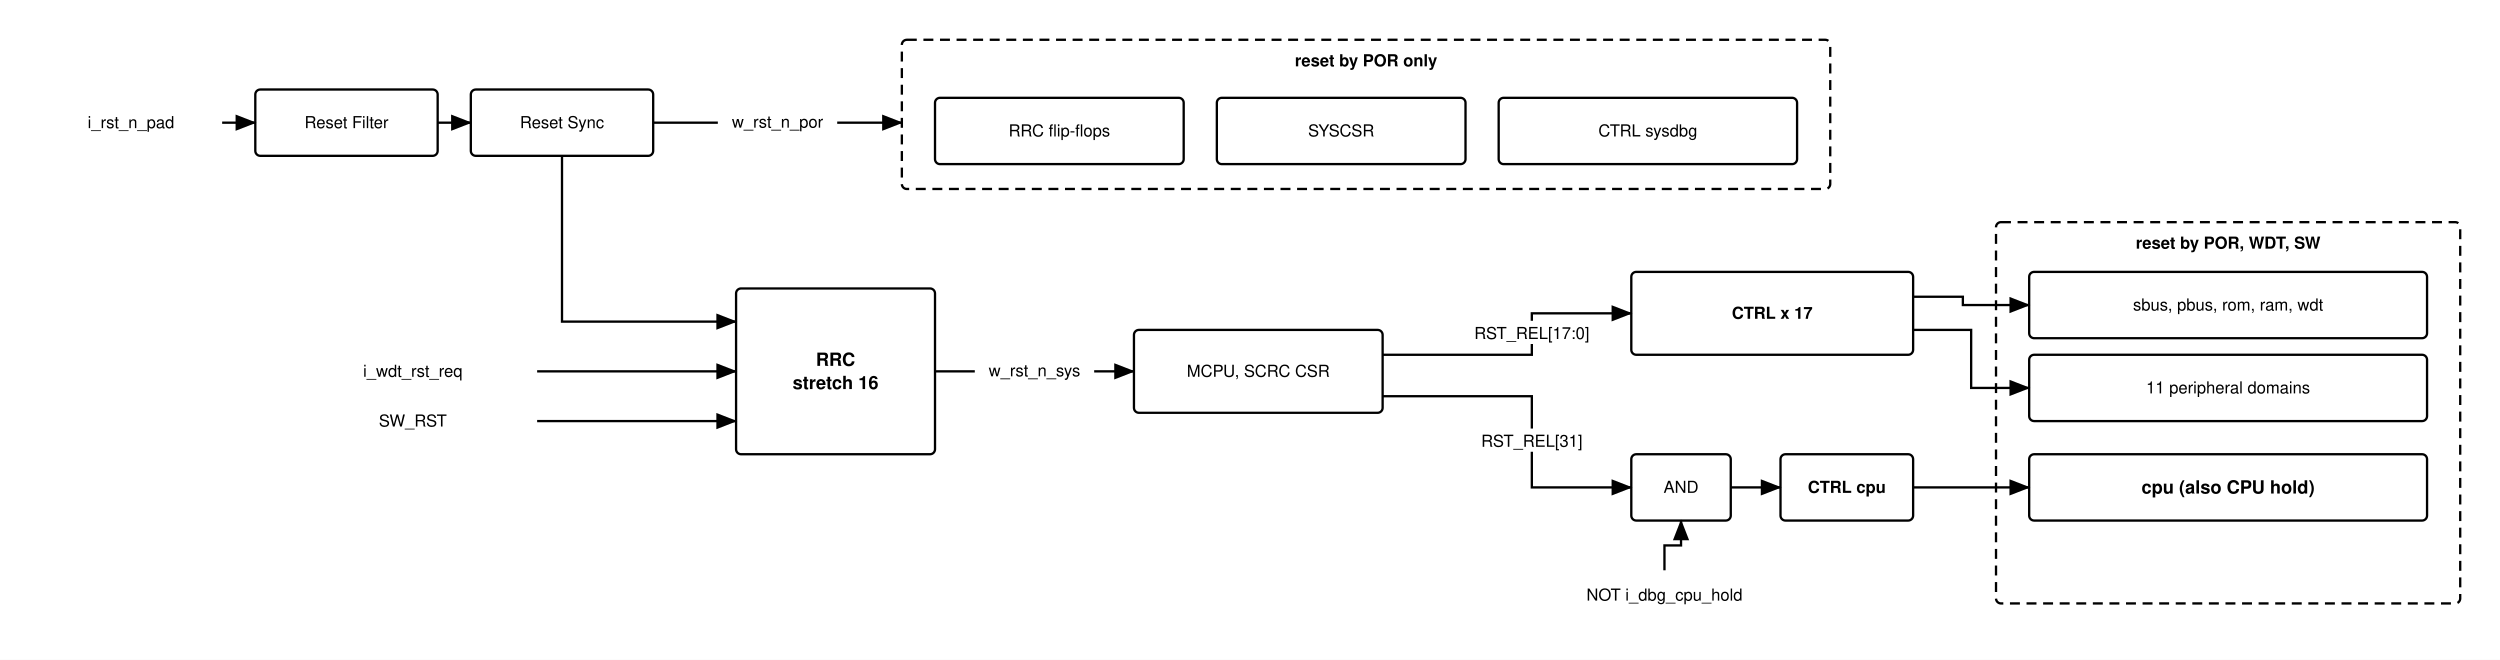
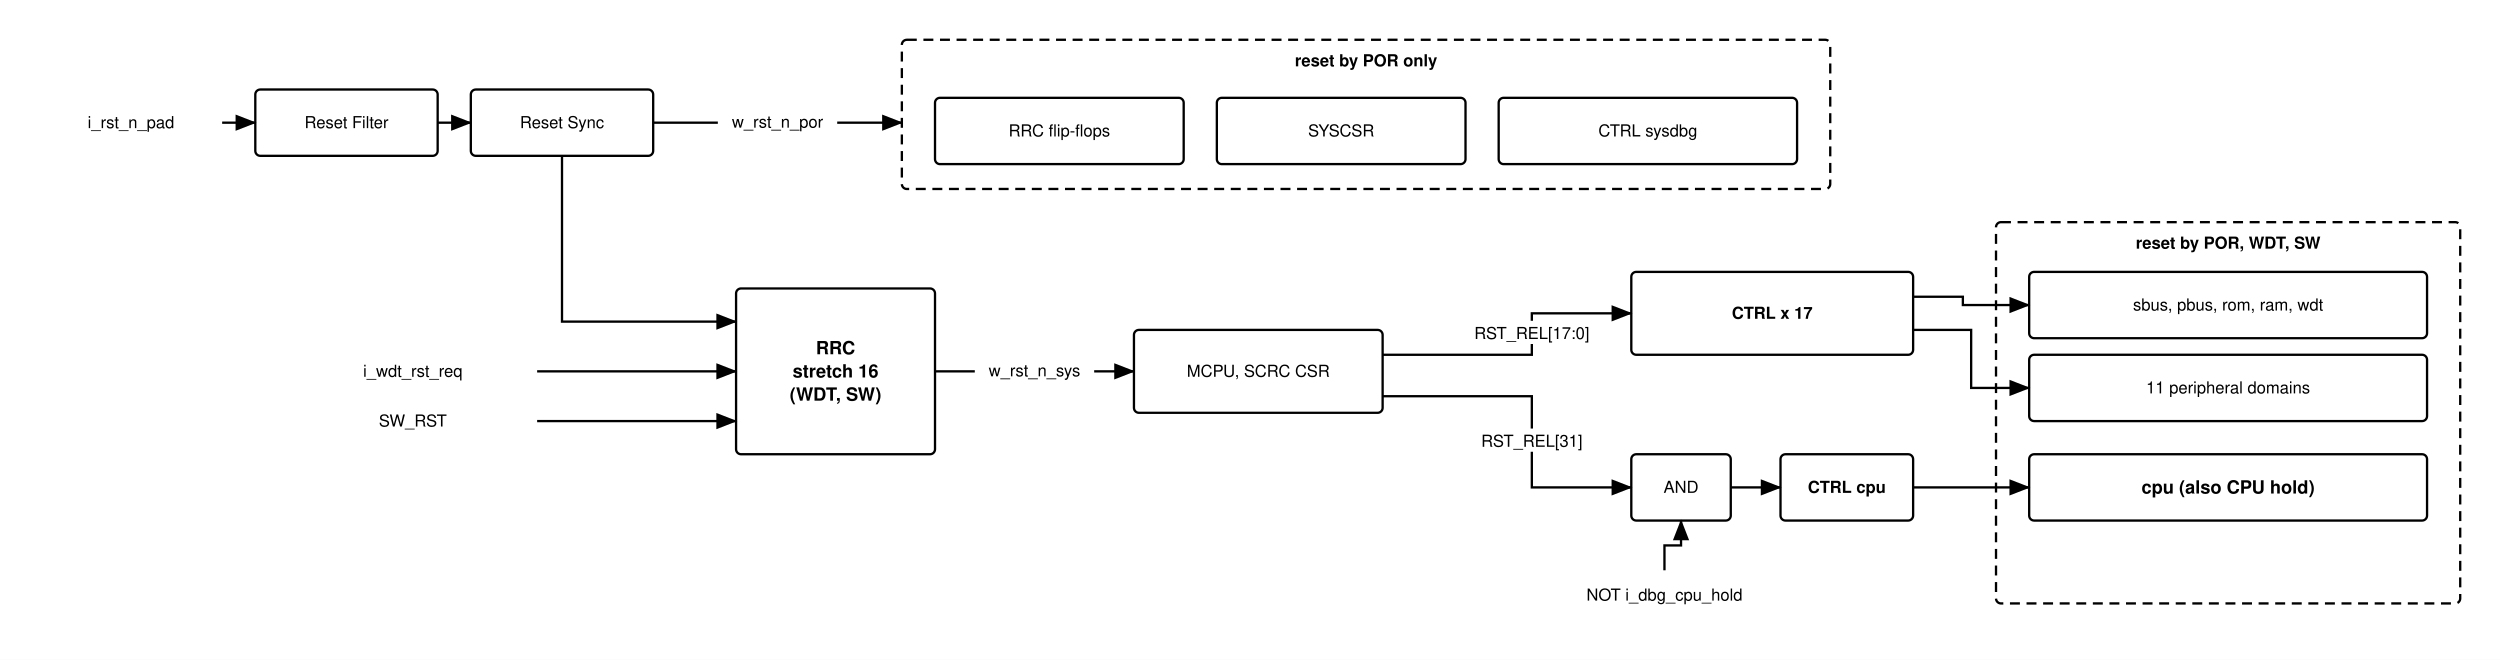
<svg xmlns="http://www.w3.org/2000/svg" width="1508" height="398" viewBox="-24 -14 1508 398" font-family="Helvetica,Arial,sans-serif">
  <defs>
    <marker id="ah" markerWidth="9" markerHeight="7" refX="8.5" refY="3.5" orient="auto">
      <polygon points="0 0, 9 3.5, 0 7" fill="#000000" />
    </marker>
    <marker id="ahs" markerWidth="9" markerHeight="7" refX="0.5" refY="3.5" orient="auto">
      <polygon points="9 0, 0 3.5, 9 7" fill="#000000" />
    </marker>
  </defs>
  <rect x="-24" y="-14" width="1508" height="398" fill="#ffffff" />
  <rect x="0" y="40" width="110" height="40" rx="3" fill="none" stroke="none" stroke-width="0" />
  <rect x="130" y="40" width="110" height="40" rx="3" fill="#ffffff" stroke="#000000" stroke-width="1.4" />
  <rect x="260" y="40" width="110" height="40" rx="3" fill="#ffffff" stroke="#000000" stroke-width="1.4" />
  <rect x="520" y="10" width="560" height="90" rx="3" fill="none" stroke="#000000" stroke-width="1.4" stroke-dasharray="6 4" />
  <rect x="540" y="45" width="150" height="40" rx="3" fill="#ffffff" stroke="#000000" stroke-width="1.4" />
  <rect x="710" y="45" width="150" height="40" rx="3" fill="#ffffff" stroke="#000000" stroke-width="1.4" />
  <rect x="880" y="45" width="180" height="40" rx="3" fill="#ffffff" stroke="#000000" stroke-width="1.4" />
  <rect x="150" y="195" width="150" height="30" rx="3" fill="none" stroke="none" stroke-width="0" />
  <rect x="150" y="225" width="150" height="30" rx="3" fill="none" stroke="none" stroke-width="0" />
  <rect x="420" y="160" width="120" height="100" rx="3" fill="#ffffff" stroke="#000000" stroke-width="1.4" />
  <rect x="660" y="185" width="150" height="50" rx="3" fill="#ffffff" stroke="#000000" stroke-width="1.4" />
  <rect x="960" y="150" width="170" height="50" rx="3" fill="#ffffff" stroke="#000000" stroke-width="1.4" />
  <rect x="960" y="260" width="60" height="40" rx="3" fill="#ffffff" stroke="#000000" stroke-width="1.4" />
  <rect x="1050" y="260" width="80" height="40" rx="3" fill="#ffffff" stroke="#000000" stroke-width="1.4" />
  <rect x="1180" y="120" width="280" height="230" rx="3" fill="none" stroke="#000000" stroke-width="1.4" stroke-dasharray="6 4" />
  <rect x="1200" y="150" width="240" height="40" rx="3" fill="#ffffff" stroke="#000000" stroke-width="1.4" />
  <rect x="1200" y="200" width="240" height="40" rx="3" fill="#ffffff" stroke="#000000" stroke-width="1.4" />
  <rect x="1200" y="260" width="240" height="40" rx="3" fill="#ffffff" stroke="#000000" stroke-width="1.4" />
  <rect x="870" y="330" width="220" height="30" rx="3" fill="none" stroke="none" stroke-width="0" />
  <polyline points="110.0,60.0 130.0,60.0" fill="none" stroke="#000000" stroke-width="1.4" marker-end="url(#ah)" />
  <polyline points="240.0,60.0 260.0,60.0" fill="none" stroke="#000000" stroke-width="1.4" marker-end="url(#ah)" />
  <polyline points="370.0,60.0 520.0,60.0" fill="none" stroke="#000000" stroke-width="1.4" marker-end="url(#ah)" />
  <rect x="409.0" y="52.0" width="72.0" height="14" fill="#ffffff" />
  <text x="445.0" y="63.0" font-size="10" fill="#000000" text-anchor="middle">w_rst_n_por</text>
  <polyline points="315.0,80.0 315.0,180.0 420.0,180.0" fill="none" stroke="#000000" stroke-width="1.4" marker-end="url(#ah)" />
  <polyline points="300.0,210.0 420.0,210.0" fill="none" stroke="#000000" stroke-width="1.4" marker-end="url(#ah)" />
  <polyline points="300.0,240.0 420.0,240.0" fill="none" stroke="#000000" stroke-width="1.4" marker-end="url(#ah)" />
  <polyline points="540.0,210.0 660.0,210.0" fill="none" stroke="#000000" stroke-width="1.4" marker-end="url(#ah)" />
  <rect x="564.0" y="202.0" width="72.0" height="14" fill="#ffffff" />
  <text x="600.0" y="213.0" font-size="10" fill="#000000" text-anchor="middle">w_rst_n_sys</text>
  <polyline points="810.0,200.0 900.0,200.0 900.0,175.0 960.0,175.0" fill="none" stroke="#000000" stroke-width="1.4" marker-end="url(#ah)" />
  <rect x="858.0" y="179.5" width="84.0" height="14" fill="#ffffff" />
  <text x="900.0" y="190.5" font-size="10" fill="#000000" text-anchor="middle">RST_REL[17:0]</text>
  <polyline points="810.0,225.0 900.0,225.0 900.0,280.0 960.0,280.0" fill="none" stroke="#000000" stroke-width="1.4" marker-end="url(#ah)" />
  <rect x="864.0" y="244.5" width="72.0" height="14" fill="#ffffff" />
  <text x="900.0" y="255.5" font-size="10" fill="#000000" text-anchor="middle">RST_REL[31]</text>
  <polyline points="980.0,330.0 980.0,315.0 990.0,315.0 990.0,300.0" fill="none" stroke="#000000" stroke-width="1.4" marker-end="url(#ah)" />
  <polyline points="1020.0,280.0 1050.0,280.0" fill="none" stroke="#000000" stroke-width="1.4" marker-end="url(#ah)" />
  <polyline points="1130.0,165.0 1160.0,165.0 1160.0,170.0 1200.0,170.0" fill="none" stroke="#000000" stroke-width="1.4" marker-end="url(#ah)" />
  <polyline points="1130.0,185.0 1165.0,185.0 1165.0,220.0 1200.0,220.0" fill="none" stroke="#000000" stroke-width="1.4" marker-end="url(#ah)" />
  <polyline points="1130.0,280.0 1200.0,280.0" fill="none" stroke="#000000" stroke-width="1.4" marker-end="url(#ah)" />
  <text x="55.0" y="63.3" font-size="10" text-anchor="middle" fill="#000000">i_rst_n_pad</text>
  <text x="185.0" y="63.3" font-size="10" text-anchor="middle" fill="#000000">Reset Filter</text>
  <text x="315.0" y="63.3" font-size="10" text-anchor="middle" fill="#000000">Reset Sync</text>
  <text x="800.0" y="26.0" font-size="10" text-anchor="middle" fill="#000000" font-weight="bold">reset by POR only</text>
  <text x="615.0" y="68.3" font-size="10" text-anchor="middle" fill="#000000">RRC flip-flops</text>
  <text x="785.0" y="68.3" font-size="10" text-anchor="middle" fill="#000000">SYSCSR</text>
  <text x="970.0" y="68.3" font-size="10" text-anchor="middle" fill="#000000">CTRL sysdbg</text>
  <text x="225.0" y="213.3" font-size="10" text-anchor="middle" fill="#000000">i_wdt_rst_req</text>
  <text x="225.0" y="243.3" font-size="10" text-anchor="middle" fill="#000000">SW_RST</text>
-   <text x="480.0" y="206.7" font-size="11" text-anchor="middle" fill="#000000" font-weight="bold">RRC</text>
-   <text x="480.0" y="220.7" font-size="11" text-anchor="middle" fill="#000000" font-weight="bold">stretch 16</text>
+   <text x="480.0" y="199.7" font-size="11" text-anchor="middle" fill="#000000" font-weight="bold">RRC</text>
+   <text x="480.0" y="213.7" font-size="11" text-anchor="middle" fill="#000000" font-weight="bold">stretch 16</text>
+   <text x="480.0" y="227.7" font-size="11" text-anchor="middle" fill="#000000" font-weight="bold">(WDT, SW)</text>
  <text x="735.0" y="213.3" font-size="10" text-anchor="middle" fill="#000000">MCPU, SCRC CSR</text>
  <text x="1045.0" y="178.3" font-size="10" text-anchor="middle" fill="#000000" font-weight="bold">CTRL x 17</text>
  <text x="990.0" y="283.3" font-size="10" text-anchor="middle" fill="#000000">AND</text>
  <text x="1090.0" y="283.3" font-size="10" text-anchor="middle" fill="#000000" font-weight="bold">CTRL cpu</text>
  <text x="1320.0" y="136.0" font-size="10" text-anchor="middle" fill="#000000" font-weight="bold">reset by POR, WDT, SW</text>
  <text x="1320.0" y="173.3" font-size="10" text-anchor="middle" fill="#000000">sbus, pbus, rom, ram, wdt</text>
  <text x="1320.0" y="223.3" font-size="10" text-anchor="middle" fill="#000000">11 peripheral domains</text>
  <text x="1320.0" y="283.7" font-size="11" text-anchor="middle" fill="#000000" font-weight="bold">cpu  (also CPU hold)</text>
  <text x="980.0" y="348.3" font-size="10" text-anchor="middle" fill="#000000">NOT i_dbg_cpu_hold</text>
</svg>
